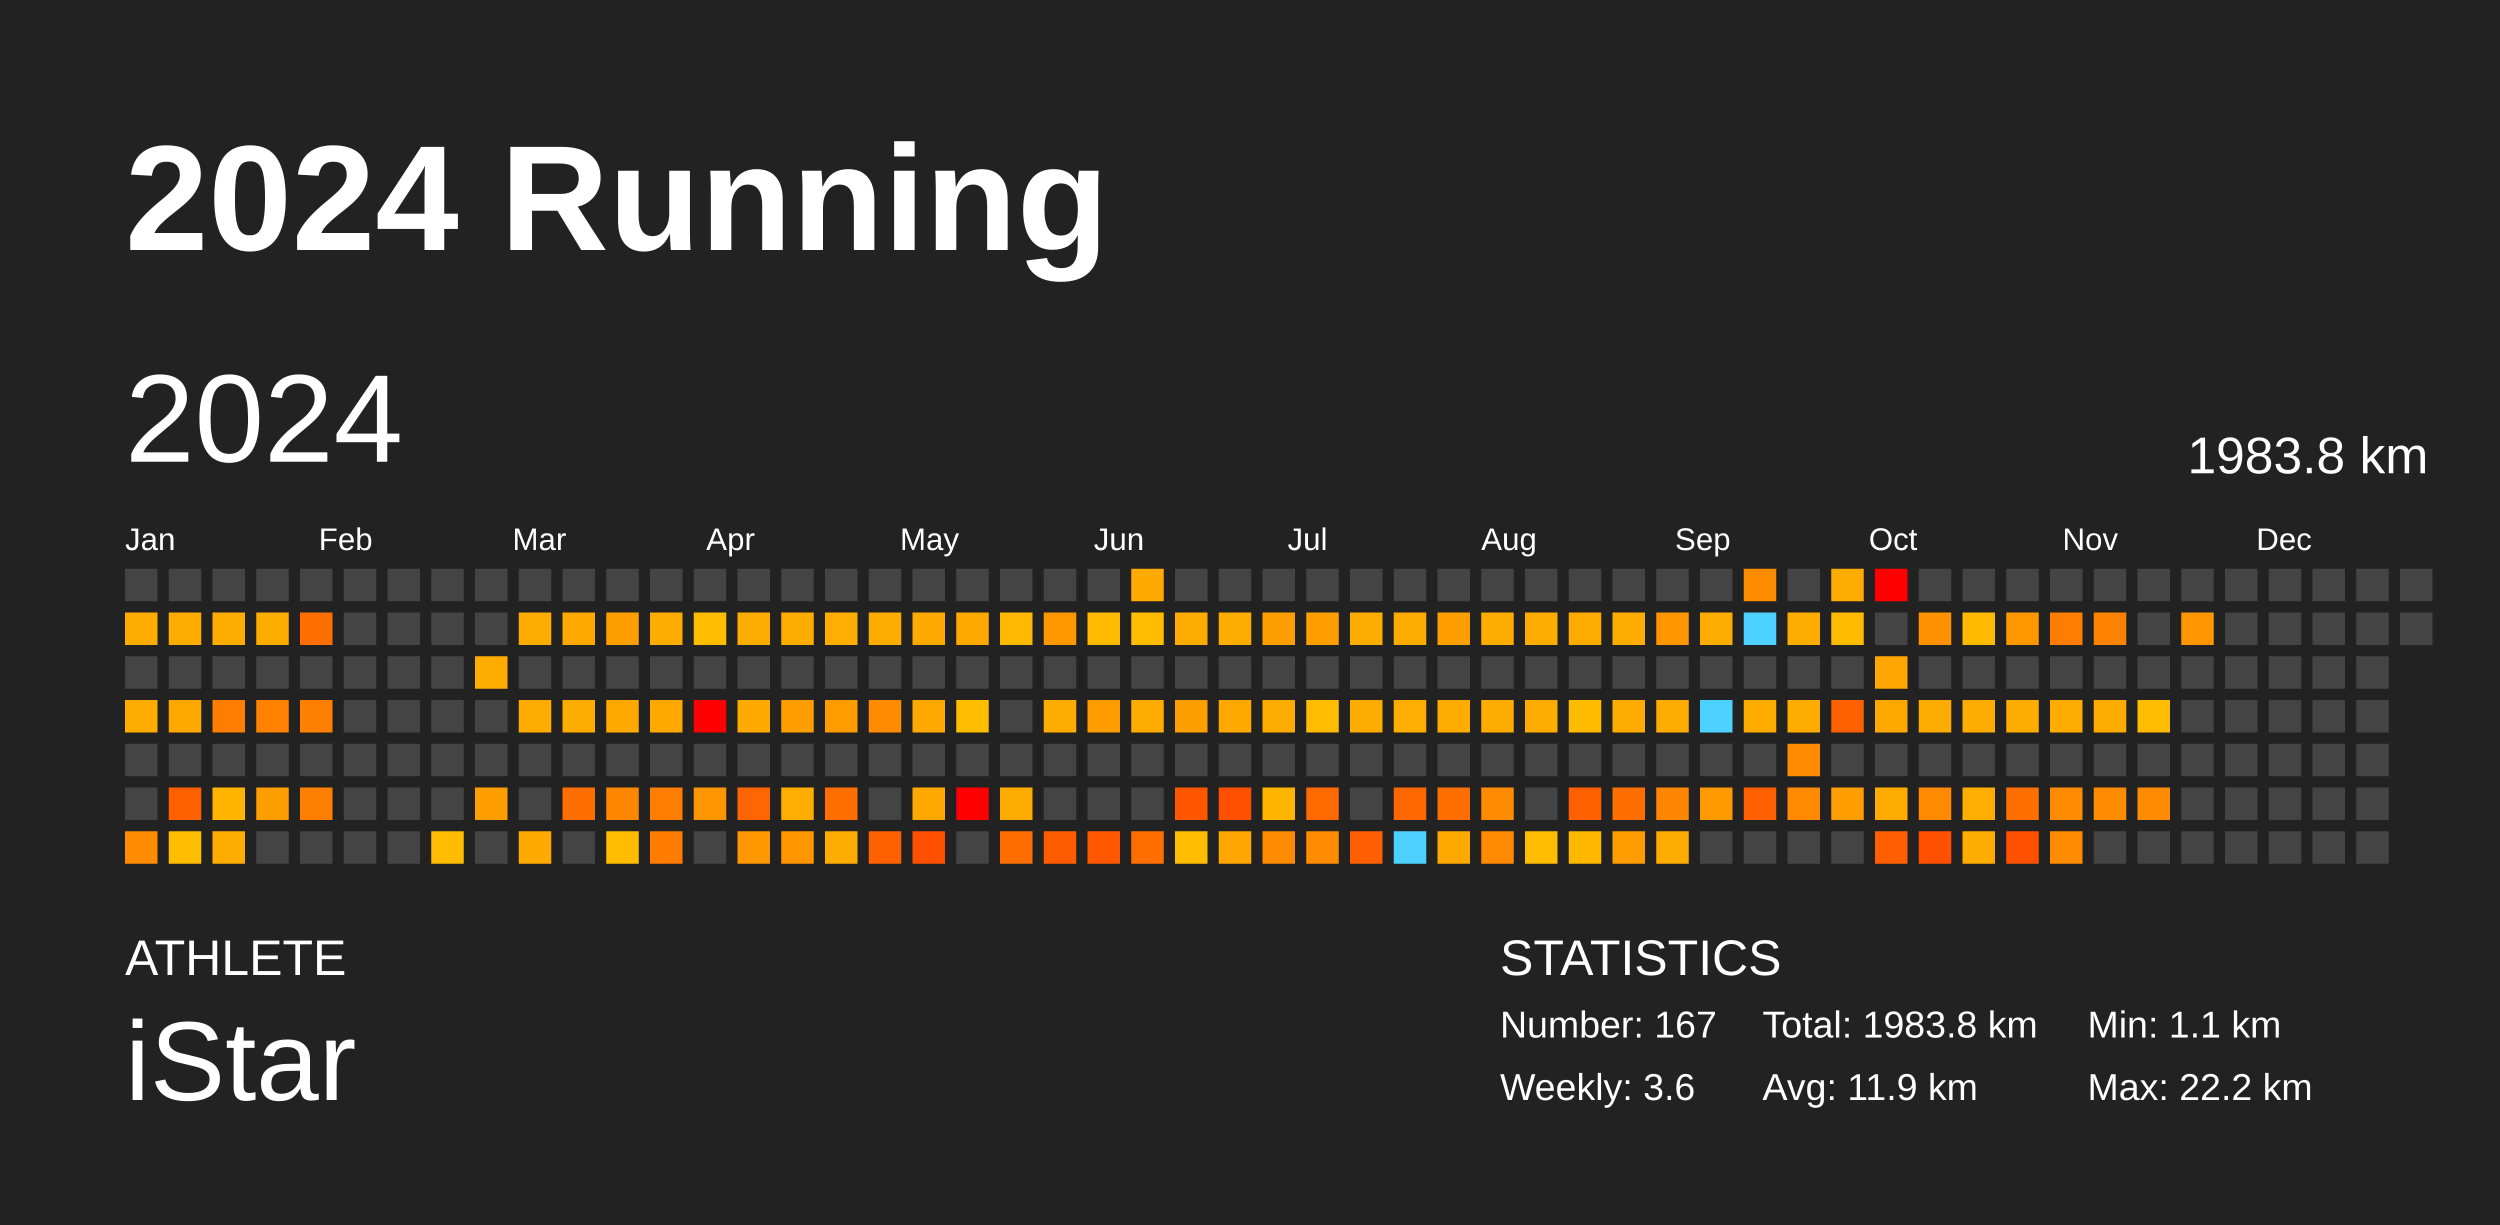
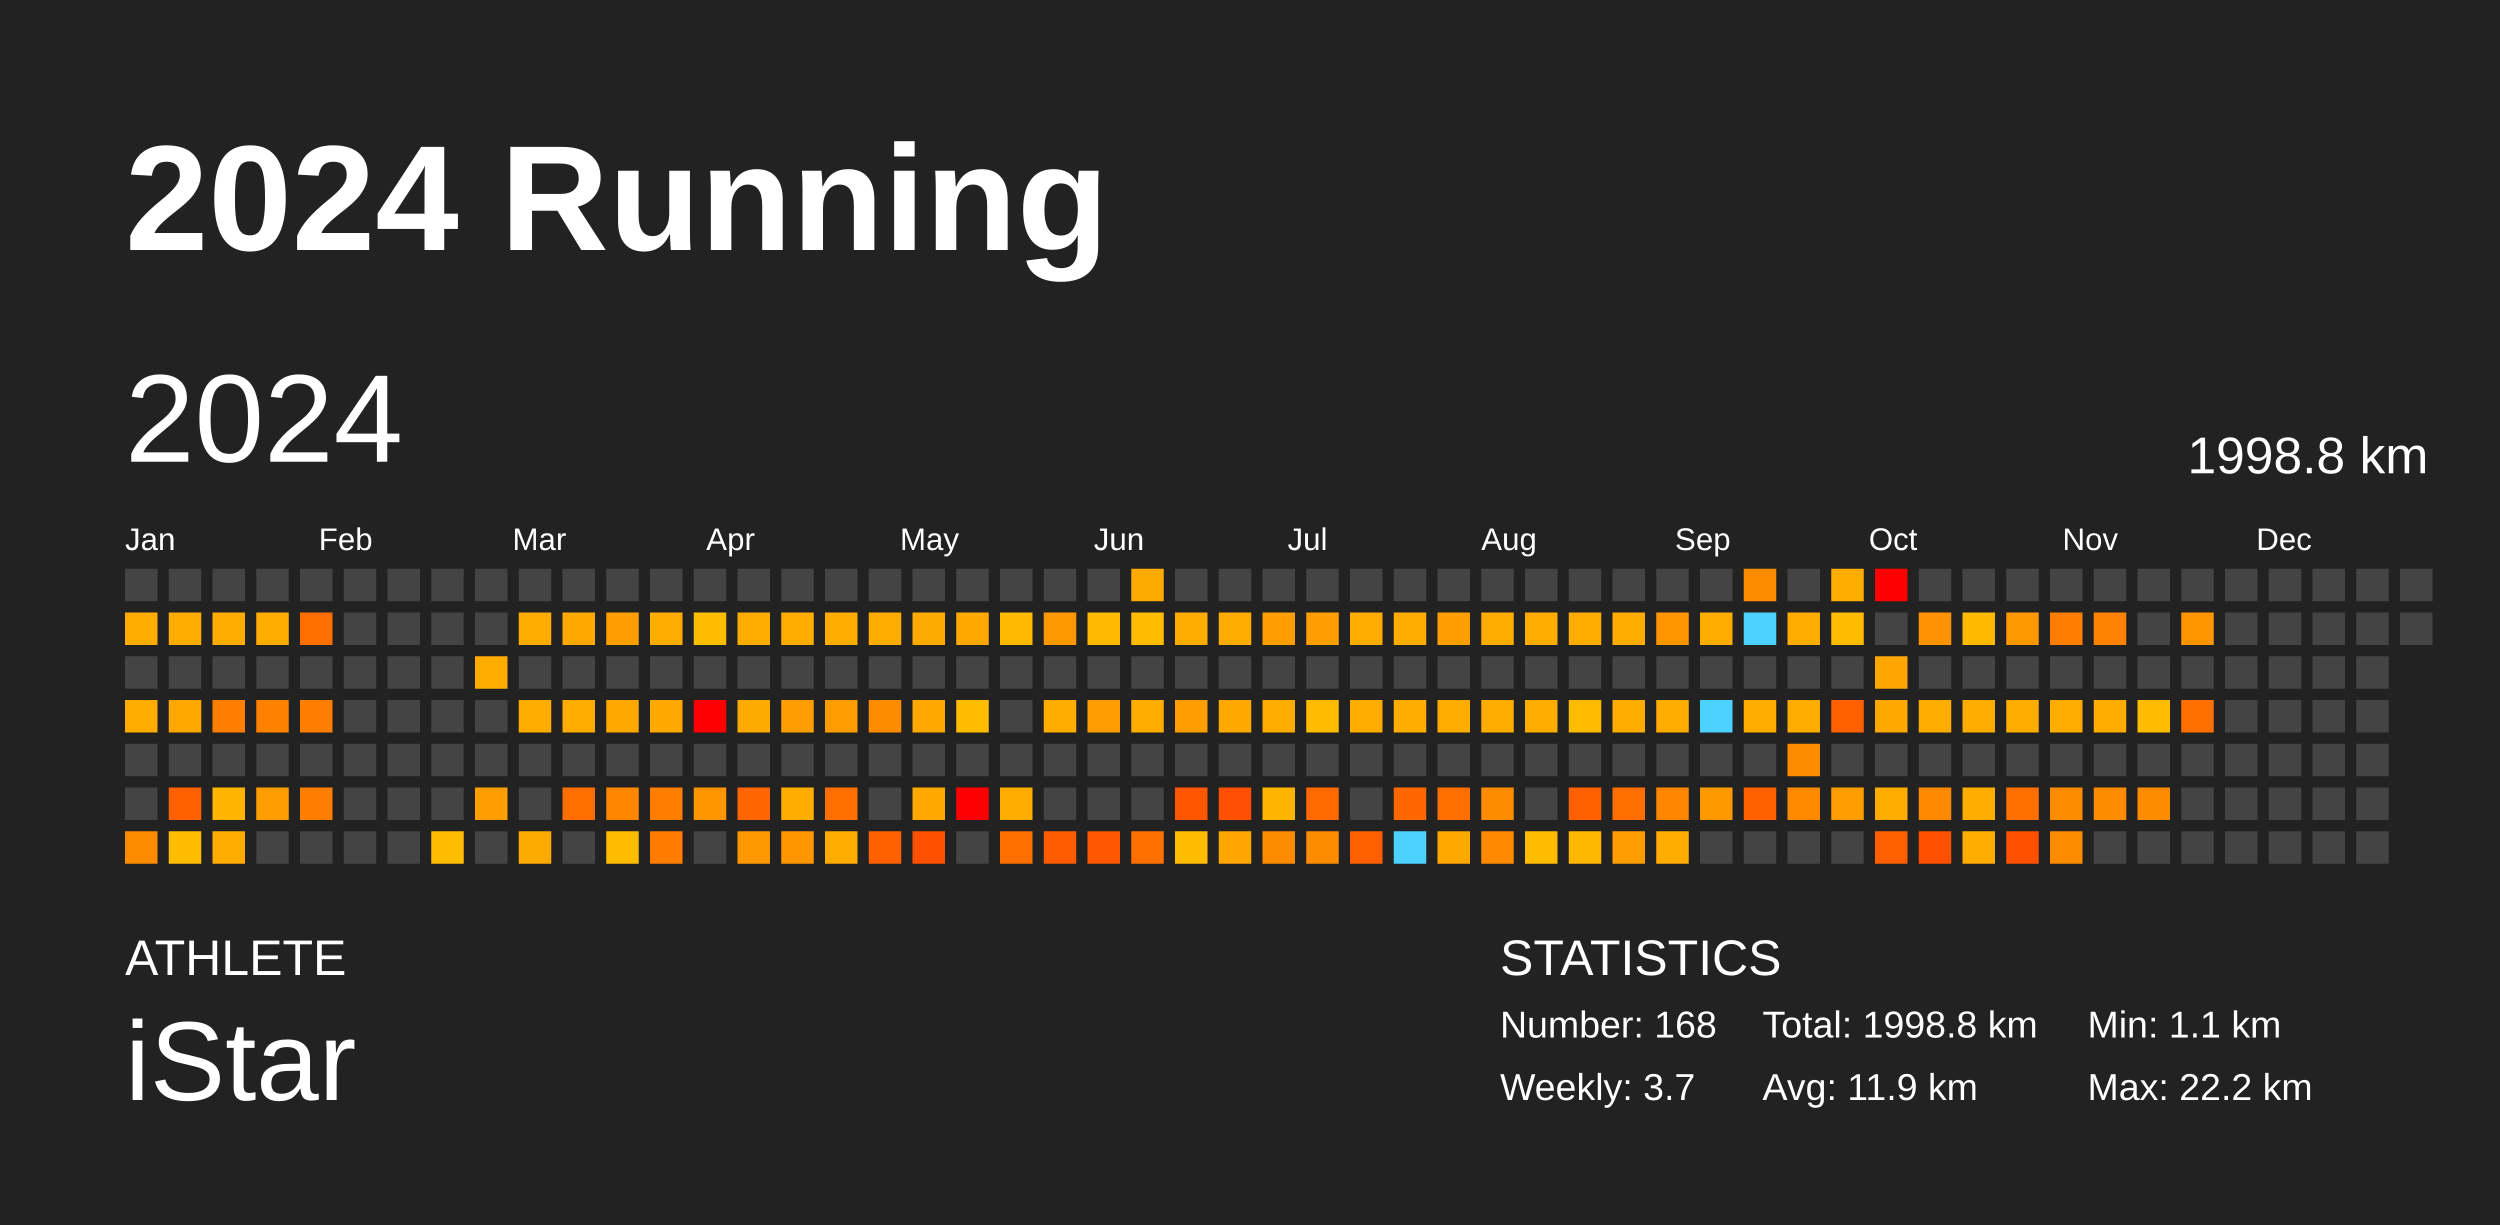
<svg xmlns="http://www.w3.org/2000/svg" baseProfile="full" height="98mm" version="1.1" viewBox="0,0,200,98" width="200mm">
  <defs />
  <rect fill="#222222" height="98" width="200" x="0" y="0" />
  <text fill="#FFFFFF" style="font-size:12px; font-family:Arial; font-weight:bold;" x="10" y="20">2024 Running</text>
  <text fill="#FFFFFF" style="font-size:4px; font-family:Arial" x="10" y="78">ATHLETE</text>
  <text fill="#FFFFFF" style="font-size:9px; font-family:Arial" x="10" y="88">iStar</text>
  <text fill="#FFFFFF" style="font-size:4px; font-family:Arial" x="120" y="78">STATISTICS</text>
-   <text fill="#FFFFFF" style="font-size:3px; font-family:Arial" x="120" y="83">Number: 167</text>
-   <text fill="#FFFFFF" style="font-size:3px; font-family:Arial" x="120" y="88">Weekly: 3.6</text>
-   <text fill="#FFFFFF" style="font-size:3px; font-family:Arial" x="141" y="83">Total: 1983.8 km</text>
+   <text fill="#FFFFFF" style="font-size:3px; font-family:Arial" x="120" y="83">Number: 168</text>
+   <text fill="#FFFFFF" style="font-size:3px; font-family:Arial" x="120" y="88">Weekly: 3.7</text>
+   <text fill="#FFFFFF" style="font-size:3px; font-family:Arial" x="141" y="83">Total: 1998.8 km</text>
  <text fill="#FFFFFF" style="font-size:3px; font-family:Arial" x="141" y="88">Avg: 11.9 km</text>
  <text fill="#FFFFFF" style="font-size:3px; font-family:Arial" x="167" y="83">Min: 1.1 km</text>
  <text fill="#FFFFFF" style="font-size:3px; font-family:Arial" x="167" y="88">Max: 22.2 km</text>
  <text dominant-baseline="hanging" fill="#FFFFFF" style="font-size:10.0px; font-family:Arial;" x="10" y="30">2024</text>
-   <text dominant-baseline="hanging" fill="#FFFFFF" style="font-size:4.125px; font-family:Arial;" x="175" y="35">1983.8 km</text>
+   <text dominant-baseline="hanging" fill="#FFFFFF" style="font-size:4.125px; font-family:Arial;" x="175" y="35">1998.8 km</text>
  <text fill="#FFFFFF" style="font-size:2.5px; font-family:Arial" x="10.0" y="44">Jan</text>
  <text fill="#FFFFFF" style="font-size:2.5px; font-family:Arial" x="25.5" y="44">Feb</text>
  <text fill="#FFFFFF" style="font-size:2.5px; font-family:Arial" x="41.0" y="44">Mar</text>
  <text fill="#FFFFFF" style="font-size:2.5px; font-family:Arial" x="56.5" y="44">Apr</text>
  <text fill="#FFFFFF" style="font-size:2.5px; font-family:Arial" x="72.0" y="44">May</text>
  <text fill="#FFFFFF" style="font-size:2.5px; font-family:Arial" x="87.5" y="44">Jun</text>
  <text fill="#FFFFFF" style="font-size:2.5px; font-family:Arial" x="103.0" y="44">Jul</text>
  <text fill="#FFFFFF" style="font-size:2.5px; font-family:Arial" x="118.5" y="44">Aug</text>
  <text fill="#FFFFFF" style="font-size:2.5px; font-family:Arial" x="134.0" y="44">Sep</text>
  <text fill="#FFFFFF" style="font-size:2.5px; font-family:Arial" x="149.5" y="44">Oct</text>
  <text fill="#FFFFFF" style="font-size:2.5px; font-family:Arial" x="165.0" y="44">Nov</text>
  <text fill="#FFFFFF" style="font-size:2.5px; font-family:Arial" x="180.5" y="44">Dec</text>
  <rect fill="#444444" height="2.6" width="2.6" x="10.0" y="45.5" />
  <rect fill="#ffac00" height="2.6" width="2.6" x="10.0" y="49.0" />
  <rect fill="#444444" height="2.6" width="2.6" x="10.0" y="52.5" />
  <rect fill="#ffac00" height="2.6" width="2.6" x="10.0" y="56.0" />
  <rect fill="#444444" height="2.6" width="2.6" x="10.0" y="59.5" />
  <rect fill="#444444" height="2.6" width="2.6" x="10.0" y="63.0" />
  <rect fill="#ff8c00" height="2.6" width="2.6" x="10.0" y="66.5" />
  <rect fill="#444444" height="2.6" width="2.6" x="13.5" y="45.5" />
  <rect fill="#ffac00" height="2.6" width="2.6" x="13.5" y="49.0" />
  <rect fill="#444444" height="2.6" width="2.6" x="13.5" y="52.5" />
  <rect fill="#ffa800" height="2.6" width="2.6" x="13.5" y="56.0" />
  <rect fill="#444444" height="2.6" width="2.6" x="13.5" y="59.5" />
  <rect fill="#ff6000" height="2.6" width="2.6" x="13.5" y="63.0" />
  <rect fill="#ffbd00" height="2.6" width="2.6" x="13.5" y="66.5" />
  <rect fill="#444444" height="2.6" width="2.6" x="17.0" y="45.5" />
  <rect fill="#ffac00" height="2.6" width="2.6" x="17.0" y="49.0" />
  <rect fill="#444444" height="2.6" width="2.6" x="17.0" y="52.5" />
  <rect fill="#ff7d00" height="2.6" width="2.6" x="17.0" y="56.0" />
  <rect fill="#444444" height="2.6" width="2.6" x="17.0" y="59.5" />
  <rect fill="#ffb500" height="2.6" width="2.6" x="17.0" y="63.0" />
  <rect fill="#ffac00" height="2.6" width="2.6" x="17.0" y="66.5" />
  <rect fill="#444444" height="2.6" width="2.6" x="20.5" y="45.5" />
  <rect fill="#ffac00" height="2.6" width="2.6" x="20.5" y="49.0" />
  <rect fill="#444444" height="2.6" width="2.6" x="20.5" y="52.5" />
  <rect fill="#ff8100" height="2.6" width="2.6" x="20.5" y="56.0" />
  <rect fill="#444444" height="2.6" width="2.6" x="20.5" y="59.5" />
  <rect fill="#ff9e00" height="2.6" width="2.6" x="20.5" y="63.0" />
  <rect fill="#444444" height="2.6" width="2.6" x="20.5" y="66.5" />
  <rect fill="#444444" height="2.6" width="2.6" x="24.0" y="45.5" />
  <rect fill="#ff6f00" height="2.6" width="2.6" x="24.0" y="49.0" />
  <rect fill="#444444" height="2.6" width="2.6" x="24.0" y="52.5" />
  <rect fill="#ff7f00" height="2.6" width="2.6" x="24.0" y="56.0" />
  <rect fill="#444444" height="2.6" width="2.6" x="24.0" y="59.5" />
  <rect fill="#ff7f00" height="2.6" width="2.6" x="24.0" y="63.0" />
  <rect fill="#444444" height="2.6" width="2.6" x="24.0" y="66.5" />
  <rect fill="#444444" height="2.6" width="2.6" x="27.5" y="45.5" />
  <rect fill="#444444" height="2.6" width="2.6" x="27.5" y="49.0" />
  <rect fill="#444444" height="2.6" width="2.6" x="27.5" y="52.5" />
  <rect fill="#444444" height="2.6" width="2.6" x="27.5" y="56.0" />
  <rect fill="#444444" height="2.6" width="2.6" x="27.5" y="59.5" />
  <rect fill="#444444" height="2.6" width="2.6" x="27.5" y="63.0" />
  <rect fill="#444444" height="2.6" width="2.6" x="27.5" y="66.5" />
  <rect fill="#444444" height="2.6" width="2.6" x="31.0" y="45.5" />
  <rect fill="#444444" height="2.6" width="2.6" x="31.0" y="49.0" />
  <rect fill="#444444" height="2.6" width="2.6" x="31.0" y="52.5" />
  <rect fill="#444444" height="2.6" width="2.6" x="31.0" y="56.0" />
  <rect fill="#444444" height="2.6" width="2.6" x="31.0" y="59.5" />
  <rect fill="#444444" height="2.6" width="2.6" x="31.0" y="63.0" />
  <rect fill="#444444" height="2.6" width="2.6" x="31.0" y="66.5" />
  <rect fill="#444444" height="2.6" width="2.6" x="34.5" y="45.5" />
  <rect fill="#444444" height="2.6" width="2.6" x="34.5" y="49.0" />
  <rect fill="#444444" height="2.6" width="2.6" x="34.5" y="52.5" />
  <rect fill="#444444" height="2.6" width="2.6" x="34.5" y="56.0" />
  <rect fill="#444444" height="2.6" width="2.6" x="34.5" y="59.5" />
  <rect fill="#444444" height="2.6" width="2.6" x="34.5" y="63.0" />
  <rect fill="#ffbc00" height="2.6" width="2.6" x="34.5" y="66.5" />
  <rect fill="#444444" height="2.6" width="2.6" x="38.0" y="45.5" />
  <rect fill="#444444" height="2.6" width="2.6" x="38.0" y="49.0" />
  <rect fill="#ffac00" height="2.6" width="2.6" x="38.0" y="52.5" />
  <rect fill="#444444" height="2.6" width="2.6" x="38.0" y="56.0" />
  <rect fill="#444444" height="2.6" width="2.6" x="38.0" y="59.5" />
  <rect fill="#ff9e00" height="2.6" width="2.6" x="38.0" y="63.0" />
  <rect fill="#444444" height="2.6" width="2.6" x="38.0" y="66.5" />
  <rect fill="#444444" height="2.6" width="2.6" x="41.5" y="45.5" />
  <rect fill="#ffac00" height="2.6" width="2.6" x="41.5" y="49.0" />
  <rect fill="#444444" height="2.6" width="2.6" x="41.5" y="52.5" />
  <rect fill="#ffac00" height="2.6" width="2.6" x="41.5" y="56.0" />
  <rect fill="#444444" height="2.6" width="2.6" x="41.5" y="59.5" />
  <rect fill="#444444" height="2.6" width="2.6" x="41.5" y="63.0" />
  <rect fill="#ffaa00" height="2.6" width="2.6" x="41.5" y="66.5" />
  <rect fill="#444444" height="2.6" width="2.6" x="45.0" y="45.5" />
  <rect fill="#ffa800" height="2.6" width="2.6" x="45.0" y="49.0" />
  <rect fill="#444444" height="2.6" width="2.6" x="45.0" y="52.5" />
  <rect fill="#ffac00" height="2.6" width="2.6" x="45.0" y="56.0" />
  <rect fill="#444444" height="2.6" width="2.6" x="45.0" y="59.5" />
  <rect fill="#ff6e00" height="2.6" width="2.6" x="45.0" y="63.0" />
  <rect fill="#444444" height="2.6" width="2.6" x="45.0" y="66.5" />
  <rect fill="#444444" height="2.6" width="2.6" x="48.5" y="45.5" />
  <rect fill="#ff9e00" height="2.6" width="2.6" x="48.5" y="49.0" />
  <rect fill="#444444" height="2.6" width="2.6" x="48.5" y="52.5" />
  <rect fill="#ffa800" height="2.6" width="2.6" x="48.5" y="56.0" />
  <rect fill="#444444" height="2.6" width="2.6" x="48.5" y="59.5" />
  <rect fill="#ff8700" height="2.6" width="2.6" x="48.5" y="63.0" />
  <rect fill="#ffbc00" height="2.6" width="2.6" x="48.5" y="66.5" />
  <rect fill="#444444" height="2.6" width="2.6" x="52.0" y="45.5" />
  <rect fill="#ffac00" height="2.6" width="2.6" x="52.0" y="49.0" />
  <rect fill="#444444" height="2.6" width="2.6" x="52.0" y="52.5" />
  <rect fill="#ffa900" height="2.6" width="2.6" x="52.0" y="56.0" />
  <rect fill="#444444" height="2.6" width="2.6" x="52.0" y="59.5" />
  <rect fill="#ff7e00" height="2.6" width="2.6" x="52.0" y="63.0" />
  <rect fill="#ff7c00" height="2.6" width="2.6" x="52.0" y="66.5" />
  <rect fill="#444444" height="2.6" width="2.6" x="55.5" y="45.5" />
  <rect fill="#ffbd00" height="2.6" width="2.6" x="55.5" y="49.0" />
  <rect fill="#444444" height="2.6" width="2.6" x="55.5" y="52.5" />
  <rect fill="red" height="2.6" width="2.6" x="55.5" y="56.0" />
  <rect fill="#444444" height="2.6" width="2.6" x="55.5" y="59.5" />
  <rect fill="#ff9500" height="2.6" width="2.6" x="55.5" y="63.0" />
  <rect fill="#444444" height="2.6" width="2.6" x="55.5" y="66.5" />
  <rect fill="#444444" height="2.6" width="2.6" x="59.0" y="45.5" />
  <rect fill="#ffac00" height="2.6" width="2.6" x="59.0" y="49.0" />
  <rect fill="#444444" height="2.6" width="2.6" x="59.0" y="52.5" />
  <rect fill="#ffaa00" height="2.6" width="2.6" x="59.0" y="56.0" />
  <rect fill="#444444" height="2.6" width="2.6" x="59.0" y="59.5" />
  <rect fill="#ff6500" height="2.6" width="2.6" x="59.0" y="63.0" />
  <rect fill="#ff9700" height="2.6" width="2.6" x="59.0" y="66.5" />
  <rect fill="#444444" height="2.6" width="2.6" x="62.5" y="45.5" />
  <rect fill="#ffac00" height="2.6" width="2.6" x="62.5" y="49.0" />
  <rect fill="#444444" height="2.6" width="2.6" x="62.5" y="52.5" />
  <rect fill="#ff9e00" height="2.6" width="2.6" x="62.5" y="56.0" />
  <rect fill="#444444" height="2.6" width="2.6" x="62.5" y="59.5" />
  <rect fill="#ffad00" height="2.6" width="2.6" x="62.5" y="63.0" />
  <rect fill="#ff9600" height="2.6" width="2.6" x="62.5" y="66.5" />
  <rect fill="#444444" height="2.6" width="2.6" x="66.0" y="45.5" />
  <rect fill="#ffad00" height="2.6" width="2.6" x="66.0" y="49.0" />
  <rect fill="#444444" height="2.6" width="2.6" x="66.0" y="52.5" />
  <rect fill="#ff9d00" height="2.6" width="2.6" x="66.0" y="56.0" />
  <rect fill="#444444" height="2.6" width="2.6" x="66.0" y="59.5" />
  <rect fill="#ff6f00" height="2.6" width="2.6" x="66.0" y="63.0" />
  <rect fill="#ffac00" height="2.6" width="2.6" x="66.0" y="66.5" />
  <rect fill="#444444" height="2.6" width="2.6" x="69.5" y="45.5" />
  <rect fill="#ffac00" height="2.6" width="2.6" x="69.5" y="49.0" />
  <rect fill="#444444" height="2.6" width="2.6" x="69.5" y="52.5" />
  <rect fill="#ff8c00" height="2.6" width="2.6" x="69.5" y="56.0" />
  <rect fill="#444444" height="2.6" width="2.6" x="69.5" y="59.5" />
  <rect fill="#444444" height="2.6" width="2.6" x="69.5" y="63.0" />
  <rect fill="#ff6000" height="2.6" width="2.6" x="69.5" y="66.5" />
  <rect fill="#444444" height="2.6" width="2.6" x="73.0" y="45.5" />
  <rect fill="#ffaa00" height="2.6" width="2.6" x="73.0" y="49.0" />
  <rect fill="#444444" height="2.6" width="2.6" x="73.0" y="52.5" />
  <rect fill="#ffa800" height="2.6" width="2.6" x="73.0" y="56.0" />
  <rect fill="#444444" height="2.6" width="2.6" x="73.0" y="59.5" />
  <rect fill="#ffa900" height="2.6" width="2.6" x="73.0" y="63.0" />
  <rect fill="#ff5000" height="2.6" width="2.6" x="73.0" y="66.5" />
  <rect fill="#444444" height="2.6" width="2.6" x="76.5" y="45.5" />
  <rect fill="#ffa900" height="2.6" width="2.6" x="76.5" y="49.0" />
  <rect fill="#444444" height="2.6" width="2.6" x="76.5" y="52.5" />
  <rect fill="#ffbd00" height="2.6" width="2.6" x="76.5" y="56.0" />
  <rect fill="#444444" height="2.6" width="2.6" x="76.5" y="59.5" />
  <rect fill="red" height="2.6" width="2.6" x="76.5" y="63.0" />
  <rect fill="#444444" height="2.6" width="2.6" x="76.5" y="66.5" />
  <rect fill="#444444" height="2.6" width="2.6" x="80.0" y="45.5" />
  <rect fill="#ffb900" height="2.6" width="2.6" x="80.0" y="49.0" />
  <rect fill="#444444" height="2.6" width="2.6" x="80.0" y="52.5" />
  <rect fill="#444444" height="2.6" width="2.6" x="80.0" y="56.0" />
  <rect fill="#444444" height="2.6" width="2.6" x="80.0" y="59.5" />
  <rect fill="#ffac00" height="2.6" width="2.6" x="80.0" y="63.0" />
  <rect fill="#ff6e00" height="2.6" width="2.6" x="80.0" y="66.5" />
  <rect fill="#444444" height="2.6" width="2.6" x="83.5" y="45.5" />
  <rect fill="#ff9700" height="2.6" width="2.6" x="83.5" y="49.0" />
  <rect fill="#444444" height="2.6" width="2.6" x="83.5" y="52.5" />
  <rect fill="#ffac00" height="2.6" width="2.6" x="83.5" y="56.0" />
  <rect fill="#444444" height="2.6" width="2.6" x="83.5" y="59.5" />
  <rect fill="#444444" height="2.6" width="2.6" x="83.5" y="63.0" />
  <rect fill="#ff5b00" height="2.6" width="2.6" x="83.5" y="66.5" />
  <rect fill="#444444" height="2.6" width="2.6" x="87.0" y="45.5" />
  <rect fill="#ffb900" height="2.6" width="2.6" x="87.0" y="49.0" />
  <rect fill="#444444" height="2.6" width="2.6" x="87.0" y="52.5" />
  <rect fill="#ff9c00" height="2.6" width="2.6" x="87.0" y="56.0" />
  <rect fill="#444444" height="2.6" width="2.6" x="87.0" y="59.5" />
  <rect fill="#444444" height="2.6" width="2.6" x="87.0" y="63.0" />
  <rect fill="#ff5800" height="2.6" width="2.6" x="87.0" y="66.5" />
  <rect fill="#ffaa00" height="2.6" width="2.6" x="90.5" y="45.5" />
  <rect fill="#ffbc00" height="2.6" width="2.6" x="90.5" y="49.0" />
  <rect fill="#444444" height="2.6" width="2.6" x="90.5" y="52.5" />
  <rect fill="#ffac00" height="2.6" width="2.6" x="90.5" y="56.0" />
  <rect fill="#444444" height="2.6" width="2.6" x="90.5" y="59.5" />
  <rect fill="#444444" height="2.6" width="2.6" x="90.5" y="63.0" />
  <rect fill="#ff6f00" height="2.6" width="2.6" x="90.5" y="66.5" />
  <rect fill="#444444" height="2.6" width="2.6" x="94.0" y="45.5" />
  <rect fill="#ffac00" height="2.6" width="2.6" x="94.0" y="49.0" />
  <rect fill="#444444" height="2.6" width="2.6" x="94.0" y="52.5" />
  <rect fill="#ff9e00" height="2.6" width="2.6" x="94.0" y="56.0" />
  <rect fill="#444444" height="2.6" width="2.6" x="94.0" y="59.5" />
  <rect fill="#ff5700" height="2.6" width="2.6" x="94.0" y="63.0" />
  <rect fill="#ffbc00" height="2.6" width="2.6" x="94.0" y="66.5" />
  <rect fill="#444444" height="2.6" width="2.6" x="97.5" y="45.5" />
  <rect fill="#ffac00" height="2.6" width="2.6" x="97.5" y="49.0" />
  <rect fill="#444444" height="2.6" width="2.6" x="97.5" y="52.5" />
  <rect fill="#ffa900" height="2.6" width="2.6" x="97.5" y="56.0" />
  <rect fill="#444444" height="2.6" width="2.6" x="97.5" y="59.5" />
  <rect fill="#ff4f00" height="2.6" width="2.6" x="97.5" y="63.0" />
  <rect fill="#ffa600" height="2.6" width="2.6" x="97.5" y="66.5" />
  <rect fill="#444444" height="2.6" width="2.6" x="101.0" y="45.5" />
  <rect fill="#ff9e00" height="2.6" width="2.6" x="101.0" y="49.0" />
  <rect fill="#444444" height="2.6" width="2.6" x="101.0" y="52.5" />
  <rect fill="#ffac00" height="2.6" width="2.6" x="101.0" y="56.0" />
  <rect fill="#444444" height="2.6" width="2.6" x="101.0" y="59.5" />
  <rect fill="#ffb400" height="2.6" width="2.6" x="101.0" y="63.0" />
  <rect fill="#ff8c00" height="2.6" width="2.6" x="101.0" y="66.5" />
  <rect fill="#444444" height="2.6" width="2.6" x="104.5" y="45.5" />
  <rect fill="#ff9e00" height="2.6" width="2.6" x="104.5" y="49.0" />
  <rect fill="#444444" height="2.6" width="2.6" x="104.5" y="52.5" />
  <rect fill="#ffbc00" height="2.6" width="2.6" x="104.5" y="56.0" />
  <rect fill="#444444" height="2.6" width="2.6" x="104.5" y="59.5" />
  <rect fill="#ff6a00" height="2.6" width="2.6" x="104.5" y="63.0" />
  <rect fill="#ff8c00" height="2.6" width="2.6" x="104.5" y="66.5" />
  <rect fill="#444444" height="2.6" width="2.6" x="108.0" y="45.5" />
  <rect fill="#ffac00" height="2.6" width="2.6" x="108.0" y="49.0" />
  <rect fill="#444444" height="2.6" width="2.6" x="108.0" y="52.5" />
  <rect fill="#ffac00" height="2.6" width="2.6" x="108.0" y="56.0" />
  <rect fill="#444444" height="2.6" width="2.6" x="108.0" y="59.5" />
  <rect fill="#444444" height="2.6" width="2.6" x="108.0" y="63.0" />
  <rect fill="#ff5f00" height="2.6" width="2.6" x="108.0" y="66.5" />
  <rect fill="#444444" height="2.6" width="2.6" x="111.5" y="45.5" />
  <rect fill="#ffac00" height="2.6" width="2.6" x="111.5" y="49.0" />
  <rect fill="#444444" height="2.6" width="2.6" x="111.5" y="52.5" />
  <rect fill="#ffae00" height="2.6" width="2.6" x="111.5" y="56.0" />
  <rect fill="#444444" height="2.6" width="2.6" x="111.5" y="59.5" />
  <rect fill="#ff6700" height="2.6" width="2.6" x="111.5" y="63.0" />
  <rect fill="#4dd2ff" height="2.6" width="2.6" x="111.5" y="66.5" />
  <rect fill="#444444" height="2.6" width="2.6" x="115.0" y="45.5" />
  <rect fill="#ff9e00" height="2.6" width="2.6" x="115.0" y="49.0" />
  <rect fill="#444444" height="2.6" width="2.6" x="115.0" y="52.5" />
  <rect fill="#ffac00" height="2.6" width="2.6" x="115.0" y="56.0" />
  <rect fill="#444444" height="2.6" width="2.6" x="115.0" y="59.5" />
  <rect fill="#ff6f00" height="2.6" width="2.6" x="115.0" y="63.0" />
  <rect fill="#ffa900" height="2.6" width="2.6" x="115.0" y="66.5" />
  <rect fill="#444444" height="2.6" width="2.6" x="118.5" y="45.5" />
  <rect fill="#ffac00" height="2.6" width="2.6" x="118.5" y="49.0" />
  <rect fill="#444444" height="2.6" width="2.6" x="118.5" y="52.5" />
  <rect fill="#ffac00" height="2.6" width="2.6" x="118.5" y="56.0" />
  <rect fill="#444444" height="2.6" width="2.6" x="118.5" y="59.5" />
  <rect fill="#ff8c00" height="2.6" width="2.6" x="118.5" y="63.0" />
  <rect fill="#ff8900" height="2.6" width="2.6" x="118.5" y="66.5" />
  <rect fill="#444444" height="2.6" width="2.6" x="122.0" y="45.5" />
  <rect fill="#ffac00" height="2.6" width="2.6" x="122.0" y="49.0" />
  <rect fill="#444444" height="2.6" width="2.6" x="122.0" y="52.5" />
  <rect fill="#ffac00" height="2.6" width="2.6" x="122.0" y="56.0" />
  <rect fill="#444444" height="2.6" width="2.6" x="122.0" y="59.5" />
  <rect fill="#444444" height="2.6" width="2.6" x="122.0" y="63.0" />
  <rect fill="#ffbc00" height="2.6" width="2.6" x="122.0" y="66.5" />
  <rect fill="#444444" height="2.6" width="2.6" x="125.5" y="45.5" />
  <rect fill="#ffac00" height="2.6" width="2.6" x="125.5" y="49.0" />
  <rect fill="#444444" height="2.6" width="2.6" x="125.5" y="52.5" />
  <rect fill="#ffbb00" height="2.6" width="2.6" x="125.5" y="56.0" />
  <rect fill="#444444" height="2.6" width="2.6" x="125.5" y="59.5" />
  <rect fill="#ff6000" height="2.6" width="2.6" x="125.5" y="63.0" />
  <rect fill="#ffb700" height="2.6" width="2.6" x="125.5" y="66.5" />
  <rect fill="#444444" height="2.6" width="2.6" x="129.0" y="45.5" />
  <rect fill="#ffac00" height="2.6" width="2.6" x="129.0" y="49.0" />
  <rect fill="#444444" height="2.6" width="2.6" x="129.0" y="52.5" />
  <rect fill="#ffac00" height="2.6" width="2.6" x="129.0" y="56.0" />
  <rect fill="#444444" height="2.6" width="2.6" x="129.0" y="59.5" />
  <rect fill="#ff6e00" height="2.6" width="2.6" x="129.0" y="63.0" />
  <rect fill="#ff9d00" height="2.6" width="2.6" x="129.0" y="66.5" />
  <rect fill="#444444" height="2.6" width="2.6" x="132.5" y="45.5" />
  <rect fill="#ff9600" height="2.6" width="2.6" x="132.5" y="49.0" />
  <rect fill="#444444" height="2.6" width="2.6" x="132.5" y="52.5" />
  <rect fill="#ffac00" height="2.6" width="2.6" x="132.5" y="56.0" />
  <rect fill="#444444" height="2.6" width="2.6" x="132.5" y="59.5" />
  <rect fill="#ff8600" height="2.6" width="2.6" x="132.5" y="63.0" />
  <rect fill="#ffac00" height="2.6" width="2.6" x="132.5" y="66.5" />
  <rect fill="#444444" height="2.6" width="2.6" x="136.0" y="45.5" />
  <rect fill="#ffac00" height="2.6" width="2.6" x="136.0" y="49.0" />
  <rect fill="#444444" height="2.6" width="2.6" x="136.0" y="52.5" />
  <rect fill="#4dd2ff" height="2.6" width="2.6" x="136.0" y="56.0" />
  <rect fill="#444444" height="2.6" width="2.6" x="136.0" y="59.5" />
  <rect fill="#ff9900" height="2.6" width="2.6" x="136.0" y="63.0" />
  <rect fill="#444444" height="2.6" width="2.6" x="136.0" y="66.5" />
  <rect fill="#ff8c00" height="2.6" width="2.6" x="139.5" y="45.5" />
  <rect fill="#4dd2ff" height="2.6" width="2.6" x="139.5" y="49.0" />
  <rect fill="#444444" height="2.6" width="2.6" x="139.5" y="52.5" />
  <rect fill="#ffac00" height="2.6" width="2.6" x="139.5" y="56.0" />
  <rect fill="#444444" height="2.6" width="2.6" x="139.5" y="59.5" />
  <rect fill="#ff6000" height="2.6" width="2.6" x="139.5" y="63.0" />
  <rect fill="#444444" height="2.6" width="2.6" x="139.5" y="66.5" />
  <rect fill="#444444" height="2.6" width="2.6" x="143.0" y="45.5" />
  <rect fill="#ffac00" height="2.6" width="2.6" x="143.0" y="49.0" />
  <rect fill="#444444" height="2.6" width="2.6" x="143.0" y="52.5" />
  <rect fill="#ffac00" height="2.6" width="2.6" x="143.0" y="56.0" />
  <rect fill="#ff8c00" height="2.6" width="2.6" x="143.0" y="59.5" />
  <rect fill="#ff8a00" height="2.6" width="2.6" x="143.0" y="63.0" />
  <rect fill="#444444" height="2.6" width="2.6" x="143.0" y="66.5" />
  <rect fill="#ffac00" height="2.6" width="2.6" x="146.5" y="45.5" />
  <rect fill="#ffbb00" height="2.6" width="2.6" x="146.5" y="49.0" />
  <rect fill="#444444" height="2.6" width="2.6" x="146.5" y="52.5" />
  <rect fill="#ff6000" height="2.6" width="2.6" x="146.5" y="56.0" />
  <rect fill="#444444" height="2.6" width="2.6" x="146.5" y="59.5" />
  <rect fill="#ff9e00" height="2.6" width="2.6" x="146.5" y="63.0" />
  <rect fill="#444444" height="2.6" width="2.6" x="146.5" y="66.5" />
  <rect fill="red" height="2.6" width="2.6" x="150.0" y="45.5" />
  <rect fill="#444444" height="2.6" width="2.6" x="150.0" y="49.0" />
  <rect fill="#ffa700" height="2.6" width="2.6" x="150.0" y="52.5" />
  <rect fill="#ffa800" height="2.6" width="2.6" x="150.0" y="56.0" />
  <rect fill="#444444" height="2.6" width="2.6" x="150.0" y="59.5" />
  <rect fill="#ffac00" height="2.6" width="2.6" x="150.0" y="63.0" />
  <rect fill="#ff5f00" height="2.6" width="2.6" x="150.0" y="66.5" />
  <rect fill="#444444" height="2.6" width="2.6" x="153.5" y="45.5" />
  <rect fill="#ff9200" height="2.6" width="2.6" x="153.5" y="49.0" />
  <rect fill="#444444" height="2.6" width="2.6" x="153.5" y="52.5" />
  <rect fill="#ffac00" height="2.6" width="2.6" x="153.5" y="56.0" />
  <rect fill="#444444" height="2.6" width="2.6" x="153.5" y="59.5" />
  <rect fill="#ff8900" height="2.6" width="2.6" x="153.5" y="63.0" />
  <rect fill="#ff5000" height="2.6" width="2.6" x="153.5" y="66.5" />
  <rect fill="#444444" height="2.6" width="2.6" x="157.0" y="45.5" />
  <rect fill="#ffba00" height="2.6" width="2.6" x="157.0" y="49.0" />
  <rect fill="#444444" height="2.6" width="2.6" x="157.0" y="52.5" />
  <rect fill="#ffac00" height="2.6" width="2.6" x="157.0" y="56.0" />
  <rect fill="#444444" height="2.6" width="2.6" x="157.0" y="59.5" />
  <rect fill="#ffae00" height="2.6" width="2.6" x="157.0" y="63.0" />
  <rect fill="#ffac00" height="2.6" width="2.6" x="157.0" y="66.5" />
  <rect fill="#444444" height="2.6" width="2.6" x="160.5" y="45.5" />
  <rect fill="#ff9700" height="2.6" width="2.6" x="160.5" y="49.0" />
  <rect fill="#444444" height="2.6" width="2.6" x="160.5" y="52.5" />
  <rect fill="#ffac00" height="2.6" width="2.6" x="160.5" y="56.0" />
  <rect fill="#444444" height="2.6" width="2.6" x="160.5" y="59.5" />
  <rect fill="#ff6f00" height="2.6" width="2.6" x="160.5" y="63.0" />
  <rect fill="#ff5000" height="2.6" width="2.6" x="160.5" y="66.5" />
  <rect fill="#444444" height="2.6" width="2.6" x="164.0" y="45.5" />
  <rect fill="#ff7d00" height="2.6" width="2.6" x="164.0" y="49.0" />
  <rect fill="#444444" height="2.6" width="2.6" x="164.0" y="52.5" />
  <rect fill="#ffac00" height="2.6" width="2.6" x="164.0" y="56.0" />
  <rect fill="#444444" height="2.6" width="2.6" x="164.0" y="59.5" />
  <rect fill="#ff8c00" height="2.6" width="2.6" x="164.0" y="63.0" />
  <rect fill="#ff8c00" height="2.6" width="2.6" x="164.0" y="66.5" />
  <rect fill="#444444" height="2.6" width="2.6" x="167.5" y="45.5" />
  <rect fill="#ff8200" height="2.6" width="2.6" x="167.5" y="49.0" />
  <rect fill="#444444" height="2.6" width="2.6" x="167.5" y="52.5" />
  <rect fill="#ffac00" height="2.6" width="2.6" x="167.5" y="56.0" />
  <rect fill="#444444" height="2.6" width="2.6" x="167.5" y="59.5" />
  <rect fill="#ff8c00" height="2.6" width="2.6" x="167.5" y="63.0" />
  <rect fill="#444444" height="2.6" width="2.6" x="167.5" y="66.5" />
  <rect fill="#444444" height="2.6" width="2.6" x="171.0" y="45.5" />
  <rect fill="#444444" height="2.6" width="2.6" x="171.0" y="49.0" />
  <rect fill="#444444" height="2.6" width="2.6" x="171.0" y="52.5" />
  <rect fill="#ffbc00" height="2.6" width="2.6" x="171.0" y="56.0" />
  <rect fill="#444444" height="2.6" width="2.6" x="171.0" y="59.5" />
  <rect fill="#ff8c00" height="2.6" width="2.6" x="171.0" y="63.0" />
  <rect fill="#444444" height="2.6" width="2.6" x="171.0" y="66.5" />
  <rect fill="#444444" height="2.6" width="2.6" x="174.5" y="45.5" />
  <rect fill="#ff9500" height="2.6" width="2.6" x="174.5" y="49.0" />
  <rect fill="#444444" height="2.6" width="2.6" x="174.5" y="52.5" />
-   <rect fill="#444444" height="2.6" width="2.6" x="174.5" y="56.0" />
+   <rect fill="#ff6f00" height="2.6" width="2.6" x="174.5" y="56.0" />
  <rect fill="#444444" height="2.6" width="2.6" x="174.5" y="59.5" />
  <rect fill="#444444" height="2.6" width="2.6" x="174.5" y="63.0" />
  <rect fill="#444444" height="2.6" width="2.6" x="174.5" y="66.5" />
  <rect fill="#444444" height="2.6" width="2.6" x="178.0" y="45.5" />
  <rect fill="#444444" height="2.6" width="2.6" x="178.0" y="49.0" />
  <rect fill="#444444" height="2.6" width="2.6" x="178.0" y="52.5" />
  <rect fill="#444444" height="2.6" width="2.6" x="178.0" y="56.0" />
  <rect fill="#444444" height="2.6" width="2.6" x="178.0" y="59.5" />
  <rect fill="#444444" height="2.6" width="2.6" x="178.0" y="63.0" />
  <rect fill="#444444" height="2.6" width="2.6" x="178.0" y="66.5" />
  <rect fill="#444444" height="2.6" width="2.6" x="181.5" y="45.5" />
  <rect fill="#444444" height="2.6" width="2.6" x="181.5" y="49.0" />
  <rect fill="#444444" height="2.6" width="2.6" x="181.5" y="52.5" />
  <rect fill="#444444" height="2.6" width="2.6" x="181.5" y="56.0" />
  <rect fill="#444444" height="2.6" width="2.6" x="181.5" y="59.5" />
  <rect fill="#444444" height="2.6" width="2.6" x="181.5" y="63.0" />
  <rect fill="#444444" height="2.6" width="2.6" x="181.5" y="66.5" />
  <rect fill="#444444" height="2.6" width="2.6" x="185.0" y="45.5" />
  <rect fill="#444444" height="2.6" width="2.6" x="185.0" y="49.0" />
  <rect fill="#444444" height="2.6" width="2.6" x="185.0" y="52.5" />
  <rect fill="#444444" height="2.6" width="2.6" x="185.0" y="56.0" />
  <rect fill="#444444" height="2.6" width="2.6" x="185.0" y="59.5" />
  <rect fill="#444444" height="2.6" width="2.6" x="185.0" y="63.0" />
  <rect fill="#444444" height="2.6" width="2.6" x="185.0" y="66.5" />
  <rect fill="#444444" height="2.6" width="2.6" x="188.5" y="45.5" />
  <rect fill="#444444" height="2.6" width="2.6" x="188.5" y="49.0" />
  <rect fill="#444444" height="2.6" width="2.6" x="188.5" y="52.5" />
  <rect fill="#444444" height="2.6" width="2.6" x="188.5" y="56.0" />
  <rect fill="#444444" height="2.6" width="2.6" x="188.5" y="59.5" />
  <rect fill="#444444" height="2.6" width="2.6" x="188.5" y="63.0" />
  <rect fill="#444444" height="2.6" width="2.6" x="188.5" y="66.5" />
  <rect fill="#444444" height="2.6" width="2.6" x="192.0" y="45.5" />
  <rect fill="#444444" height="2.6" width="2.6" x="192.0" y="49.0" />
</svg>
